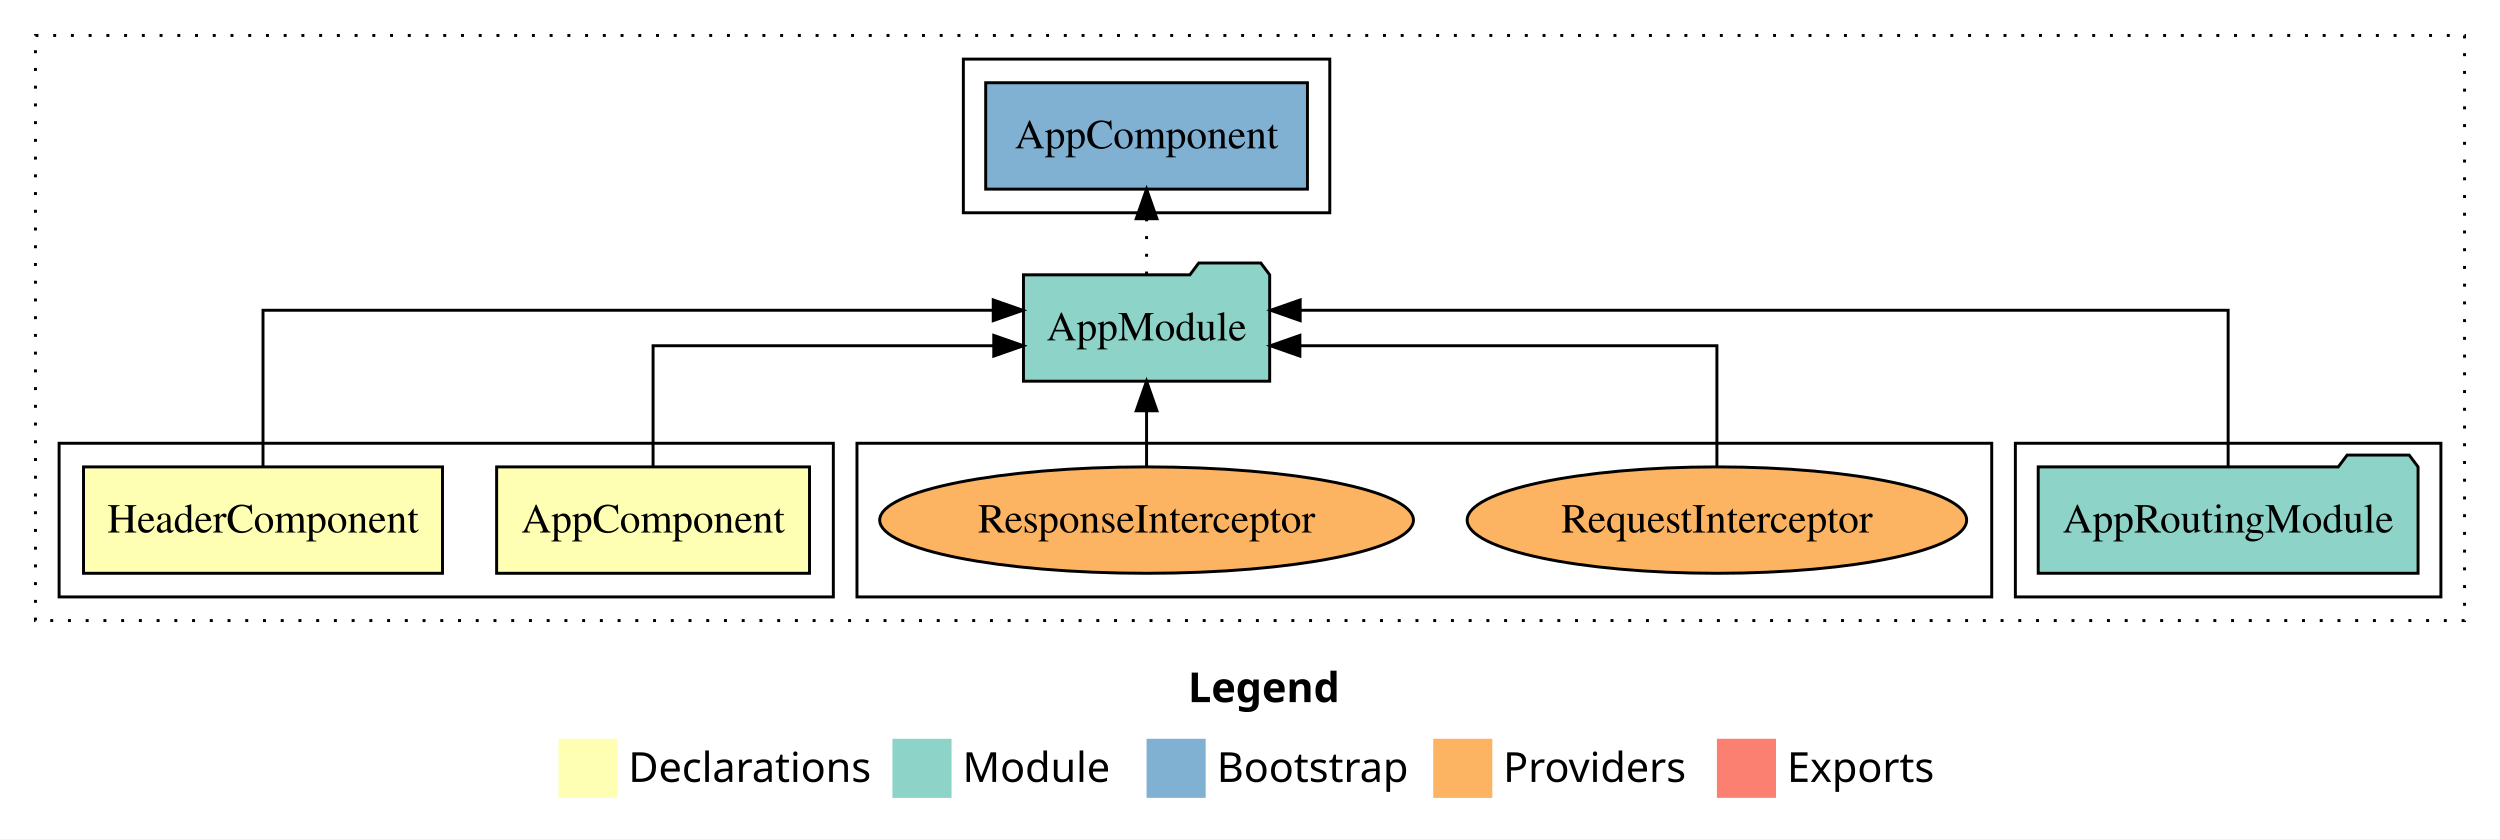
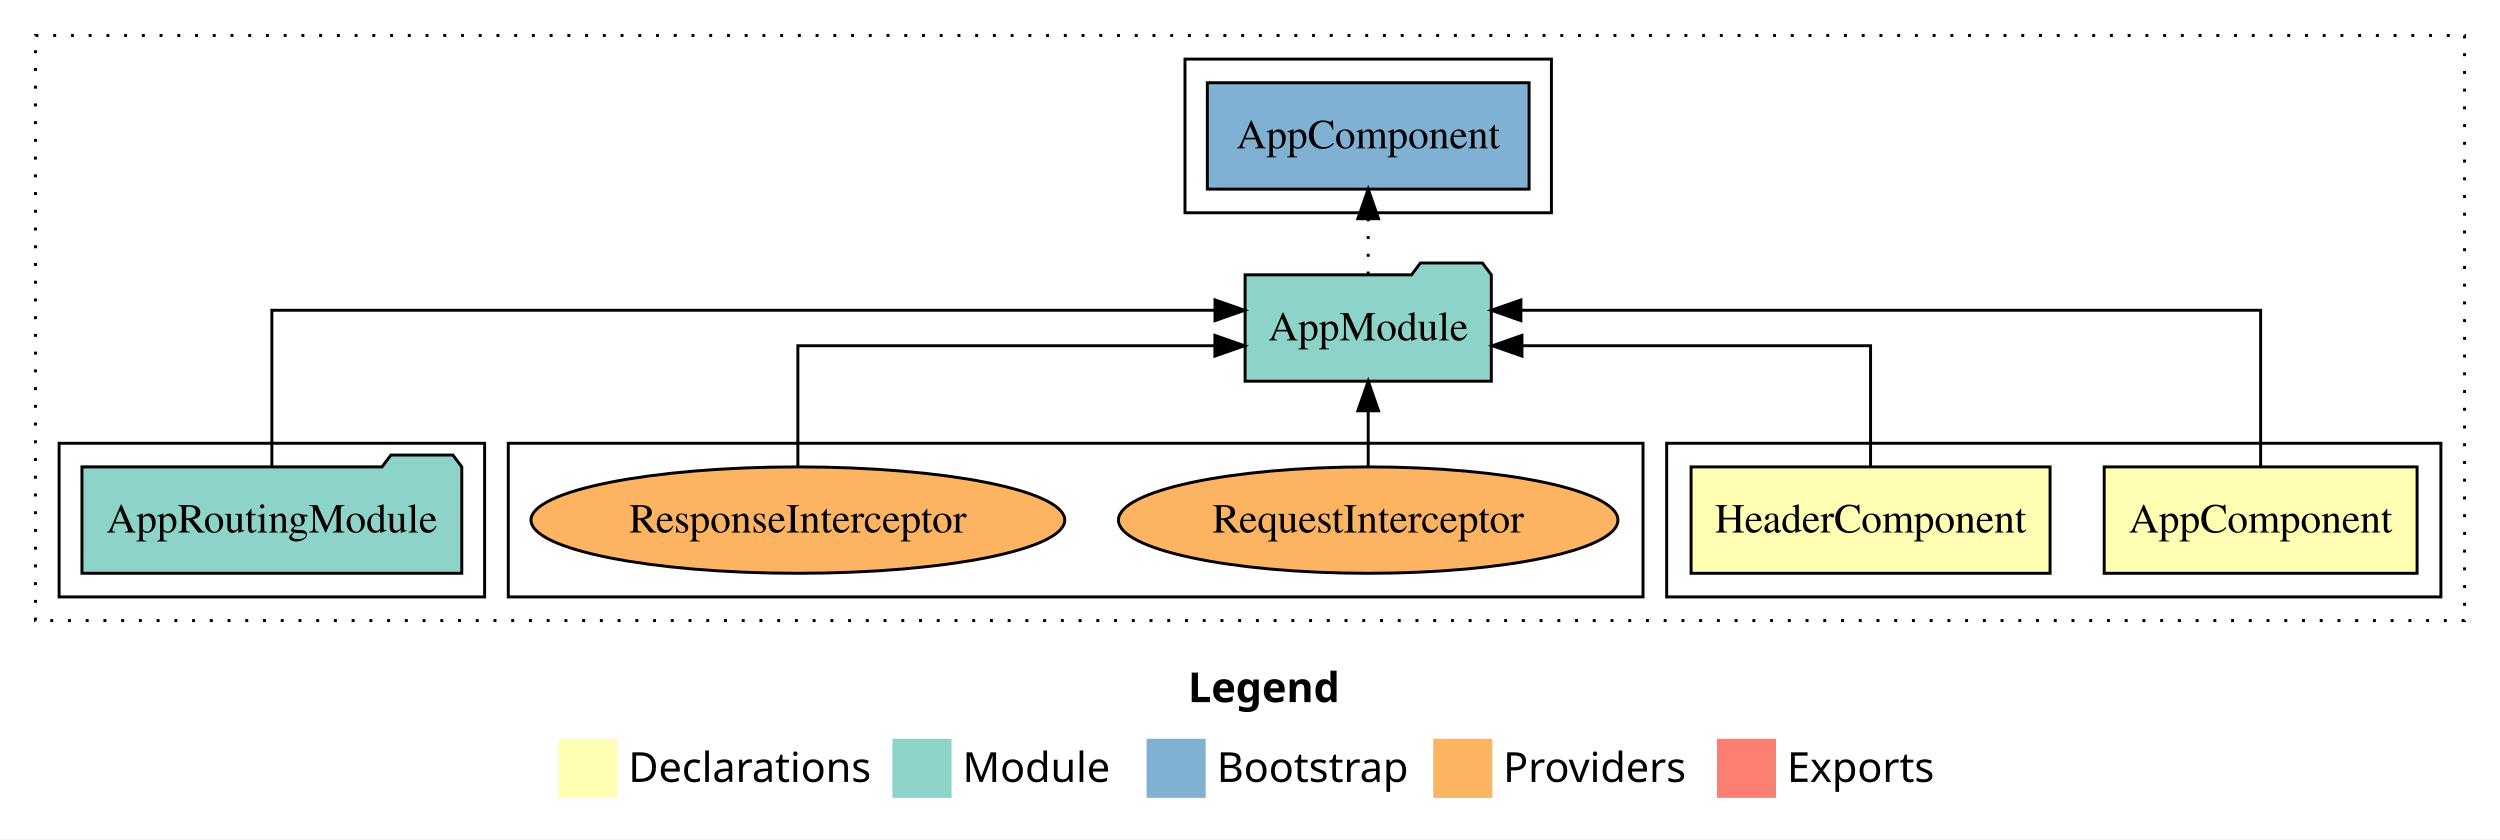
<svg xmlns="http://www.w3.org/2000/svg" width="846pt" height="284pt" viewBox="0.00 0.00 846.00 284.00">
  <g id="graph0" class="graph" transform="scale(1 1) rotate(0) translate(4 280)">
    <polygon fill="white" stroke="transparent" points="-4,4 -4,-280 842,-280 842,4 -4,4" />
    <text text-anchor="start" x="398.01" y="-42.4" font-family="sans-serif" font-weight="bold" font-size="14.00">Legend</text>
    <polygon fill="#ffffb3" stroke="transparent" points="185,-10 185,-30 205,-30 205,-10 185,-10" />
    <text text-anchor="start" x="208.63" y="-15.4" font-family="sans-serif" font-size="14.00">  Declarations</text>
    <polygon fill="#8dd3c7" stroke="transparent" points="298,-10 298,-30 318,-30 318,-10 298,-10" />
    <text text-anchor="start" x="321.73" y="-15.4" font-family="sans-serif" font-size="14.00">  Module</text>
    <polygon fill="#80b1d3" stroke="transparent" points="384,-10 384,-30 404,-30 404,-10 384,-10" />
    <text text-anchor="start" x="407.78" y="-15.4" font-family="sans-serif" font-size="14.00">  Bootstrap</text>
    <polygon fill="#fdb462" stroke="transparent" points="481,-10 481,-30 501,-30 501,-10 481,-10" />
    <text text-anchor="start" x="504.67" y="-15.4" font-family="sans-serif" font-size="14.00">  Providers</text>
    <polygon fill="#fb8072" stroke="transparent" points="577,-10 577,-30 597,-30 597,-10 577,-10" />
    <text text-anchor="start" x="600.73" y="-15.4" font-family="sans-serif" font-size="14.00">  Exports</text>
    <g id="clust1" class="cluster">
      <polygon fill="none" stroke="black" stroke-dasharray="1,5" points="8,-70 8,-268 830,-268 830,-70 8,-70" />
    </g>
-     <g id="clust5" class="cluster">
-       <polygon fill="none" stroke="black" points="678,-78 678,-130 822,-130 822,-78 678,-78" />
+     <g id="clust2" class="cluster">
+       <polygon fill="none" stroke="black" points="560,-78 560,-130 822,-130 822,-78 560,-78" />
+     </g>
+     <g id="clust7" class="cluster">
+       <polygon fill="none" stroke="black" points="397,-208 397,-260 521,-260 521,-208 397,-208" />
    </g>
    <g id="clust8" class="cluster">
-       <polygon fill="none" stroke="black" points="286,-78 286,-130 670,-130 670,-78 286,-78" />
+       <polygon fill="none" stroke="black" points="168,-78 168,-130 552,-130 552,-78 168,-78" />
    </g>
-     <g id="clust2" class="cluster">
-       <polygon fill="none" stroke="black" points="16,-78 16,-130 278,-130 278,-78 16,-78" />
-     </g>
-     <g id="clust7" class="cluster">
-       <polygon fill="none" stroke="black" points="322,-208 322,-260 446,-260 446,-208 322,-208" />
+     <g id="clust5" class="cluster">
+       <polygon fill="none" stroke="black" points="16,-78 16,-130 160,-130 160,-78 16,-78" />
    </g>
    <g id="node1" class="node">
-       <polygon fill="#ffffb3" stroke="black" points="269.94,-122 164.06,-122 164.06,-86 269.94,-86 269.94,-122" />
-       <text text-anchor="middle" x="217" y="-99.8" font-family="Times,serif" font-size="14.00">AppComponent</text>
+       <polygon fill="#ffffb3" stroke="black" points="813.94,-122 708.06,-122 708.06,-86 813.94,-86 813.94,-122" />
+       <text text-anchor="middle" x="761" y="-99.8" font-family="Times,serif" font-size="14.00">AppComponent</text>
    </g>
    <g id="node3" class="node">
-       <polygon fill="#8dd3c7" stroke="black" points="425.66,-187 422.66,-191 401.66,-191 398.66,-187 342.34,-187 342.34,-151 425.66,-151 425.66,-187" />
-       <text text-anchor="middle" x="384" y="-164.8" font-family="Times,serif" font-size="14.00">AppModule</text>
+       <polygon fill="#8dd3c7" stroke="black" points="500.66,-187 497.66,-191 476.66,-191 473.66,-187 417.34,-187 417.34,-151 500.66,-151 500.66,-187" />
+       <text text-anchor="middle" x="459" y="-164.8" font-family="Times,serif" font-size="14.00">AppModule</text>
    </g>
    <g id="edge1" class="edge">
-       <path fill="none" stroke="black" d="M217,-122.02C217,-139.37 217,-163 217,-163 217,-163 332.29,-163 332.29,-163" />
-       <polygon fill="black" stroke="black" points="332.29,-166.5 342.29,-163 332.29,-159.5 332.29,-166.5" />
+       <path fill="none" stroke="black" d="M761,-122.28C761,-143.32 761,-175 761,-175 761,-175 510.67,-175 510.67,-175" />
+       <polygon fill="black" stroke="black" points="510.67,-171.5 500.67,-175 510.67,-178.5 510.67,-171.5" />
    </g>
    <g id="node2" class="node">
-       <polygon fill="#ffffb3" stroke="black" points="145.74,-122 24.26,-122 24.26,-86 145.74,-86 145.74,-122" />
-       <text text-anchor="middle" x="85" y="-99.8" font-family="Times,serif" font-size="14.00">HeaderComponent</text>
+       <polygon fill="#ffffb3" stroke="black" points="689.74,-122 568.26,-122 568.26,-86 689.74,-86 689.74,-122" />
+       <text text-anchor="middle" x="629" y="-99.8" font-family="Times,serif" font-size="14.00">HeaderComponent</text>
    </g>
    <g id="edge2" class="edge">
-       <path fill="none" stroke="black" d="M85,-122.28C85,-143.32 85,-175 85,-175 85,-175 332.11,-175 332.11,-175" />
-       <polygon fill="black" stroke="black" points="332.11,-178.5 342.11,-175 332.11,-171.5 332.11,-178.5" />
+       <path fill="none" stroke="black" d="M629,-122.02C629,-139.37 629,-163 629,-163 629,-163 511.02,-163 511.02,-163" />
+       <polygon fill="black" stroke="black" points="511.02,-159.5 501.02,-163 511.02,-166.5 511.02,-159.5" />
    </g>
    <g id="node5" class="node">
-       <polygon fill="#80b1d3" stroke="black" points="438.44,-252 329.56,-252 329.56,-216 438.44,-216 438.44,-252" />
-       <text text-anchor="middle" x="384" y="-229.8" font-family="Times,serif" font-size="14.00">AppComponent </text>
+       <polygon fill="#80b1d3" stroke="black" points="513.44,-252 404.56,-252 404.56,-216 513.44,-216 513.44,-252" />
+       <text text-anchor="middle" x="459" y="-229.8" font-family="Times,serif" font-size="14.00">AppComponent </text>
    </g>
    <g id="edge4" class="edge">
-       <path fill="none" stroke="black" stroke-dasharray="1,5" d="M384,-187.11C384,-187.11 384,-205.99 384,-205.99" />
-       <polygon fill="black" stroke="black" points="380.5,-205.99 384,-215.99 387.5,-205.99 380.5,-205.99" />
+       <path fill="none" stroke="black" stroke-dasharray="1,5" d="M459,-187.11C459,-187.11 459,-205.99 459,-205.99" />
+       <polygon fill="black" stroke="black" points="455.5,-205.99 459,-215.99 462.5,-205.99 455.5,-205.99" />
    </g>
    <g id="node4" class="node">
-       <polygon fill="#8dd3c7" stroke="black" points="814.27,-122 811.27,-126 790.27,-126 787.27,-122 685.73,-122 685.73,-86 814.27,-86 814.27,-122" />
-       <text text-anchor="middle" x="750" y="-99.8" font-family="Times,serif" font-size="14.00">AppRoutingModule</text>
+       <polygon fill="#8dd3c7" stroke="black" points="152.27,-122 149.27,-126 128.27,-126 125.27,-122 23.73,-122 23.73,-86 152.27,-86 152.27,-122" />
+       <text text-anchor="middle" x="88" y="-99.8" font-family="Times,serif" font-size="14.00">AppRoutingModule</text>
    </g>
    <g id="edge3" class="edge">
-       <path fill="none" stroke="black" d="M750,-122.28C750,-143.32 750,-175 750,-175 750,-175 435.98,-175 435.98,-175" />
-       <polygon fill="black" stroke="black" points="435.98,-171.5 425.98,-175 435.98,-178.5 435.98,-171.5" />
+       <path fill="none" stroke="black" d="M88,-122.28C88,-143.32 88,-175 88,-175 88,-175 407.16,-175 407.16,-175" />
+       <polygon fill="black" stroke="black" points="407.16,-178.5 417.16,-175 407.16,-171.5 407.16,-178.5" />
    </g>
    <g id="node6" class="node">
-       <ellipse fill="#fdb462" stroke="black" cx="577" cy="-104" rx="84.51" ry="18" />
-       <text text-anchor="middle" x="577" y="-99.8" font-family="Times,serif" font-size="14.00">RequestInterceptor</text>
+       <ellipse fill="#fdb462" stroke="black" cx="459" cy="-104" rx="84.51" ry="18" />
+       <text text-anchor="middle" x="459" y="-99.8" font-family="Times,serif" font-size="14.00">RequestInterceptor</text>
    </g>
    <g id="edge5" class="edge">
-       <path fill="none" stroke="black" d="M577,-122.02C577,-139.37 577,-163 577,-163 577,-163 435.88,-163 435.88,-163" />
-       <polygon fill="black" stroke="black" points="435.88,-159.5 425.88,-163 435.88,-166.5 435.88,-159.5" />
+       <path fill="none" stroke="black" d="M459,-122.11C459,-122.11 459,-140.99 459,-140.99" />
+       <polygon fill="black" stroke="black" points="455.5,-140.99 459,-150.99 462.5,-140.99 455.5,-140.99" />
    </g>
    <g id="node7" class="node">
-       <ellipse fill="#fdb462" stroke="black" cx="384" cy="-104" rx="90.31" ry="18" />
-       <text text-anchor="middle" x="384" y="-99.8" font-family="Times,serif" font-size="14.00">ResponseInterceptor</text>
+       <ellipse fill="#fdb462" stroke="black" cx="266" cy="-104" rx="90.31" ry="18" />
+       <text text-anchor="middle" x="266" y="-99.8" font-family="Times,serif" font-size="14.00">ResponseInterceptor</text>
    </g>
    <g id="edge6" class="edge">
-       <path fill="none" stroke="black" d="M384,-122.11C384,-122.11 384,-140.99 384,-140.99" />
-       <polygon fill="black" stroke="black" points="380.5,-140.99 384,-150.99 387.5,-140.99 380.5,-140.99" />
+       <path fill="none" stroke="black" d="M266,-122.02C266,-139.37 266,-163 266,-163 266,-163 407.12,-163 407.12,-163" />
+       <polygon fill="black" stroke="black" points="407.12,-166.5 417.12,-163 407.12,-159.5 407.12,-166.5" />
    </g>
  </g>
</svg>
